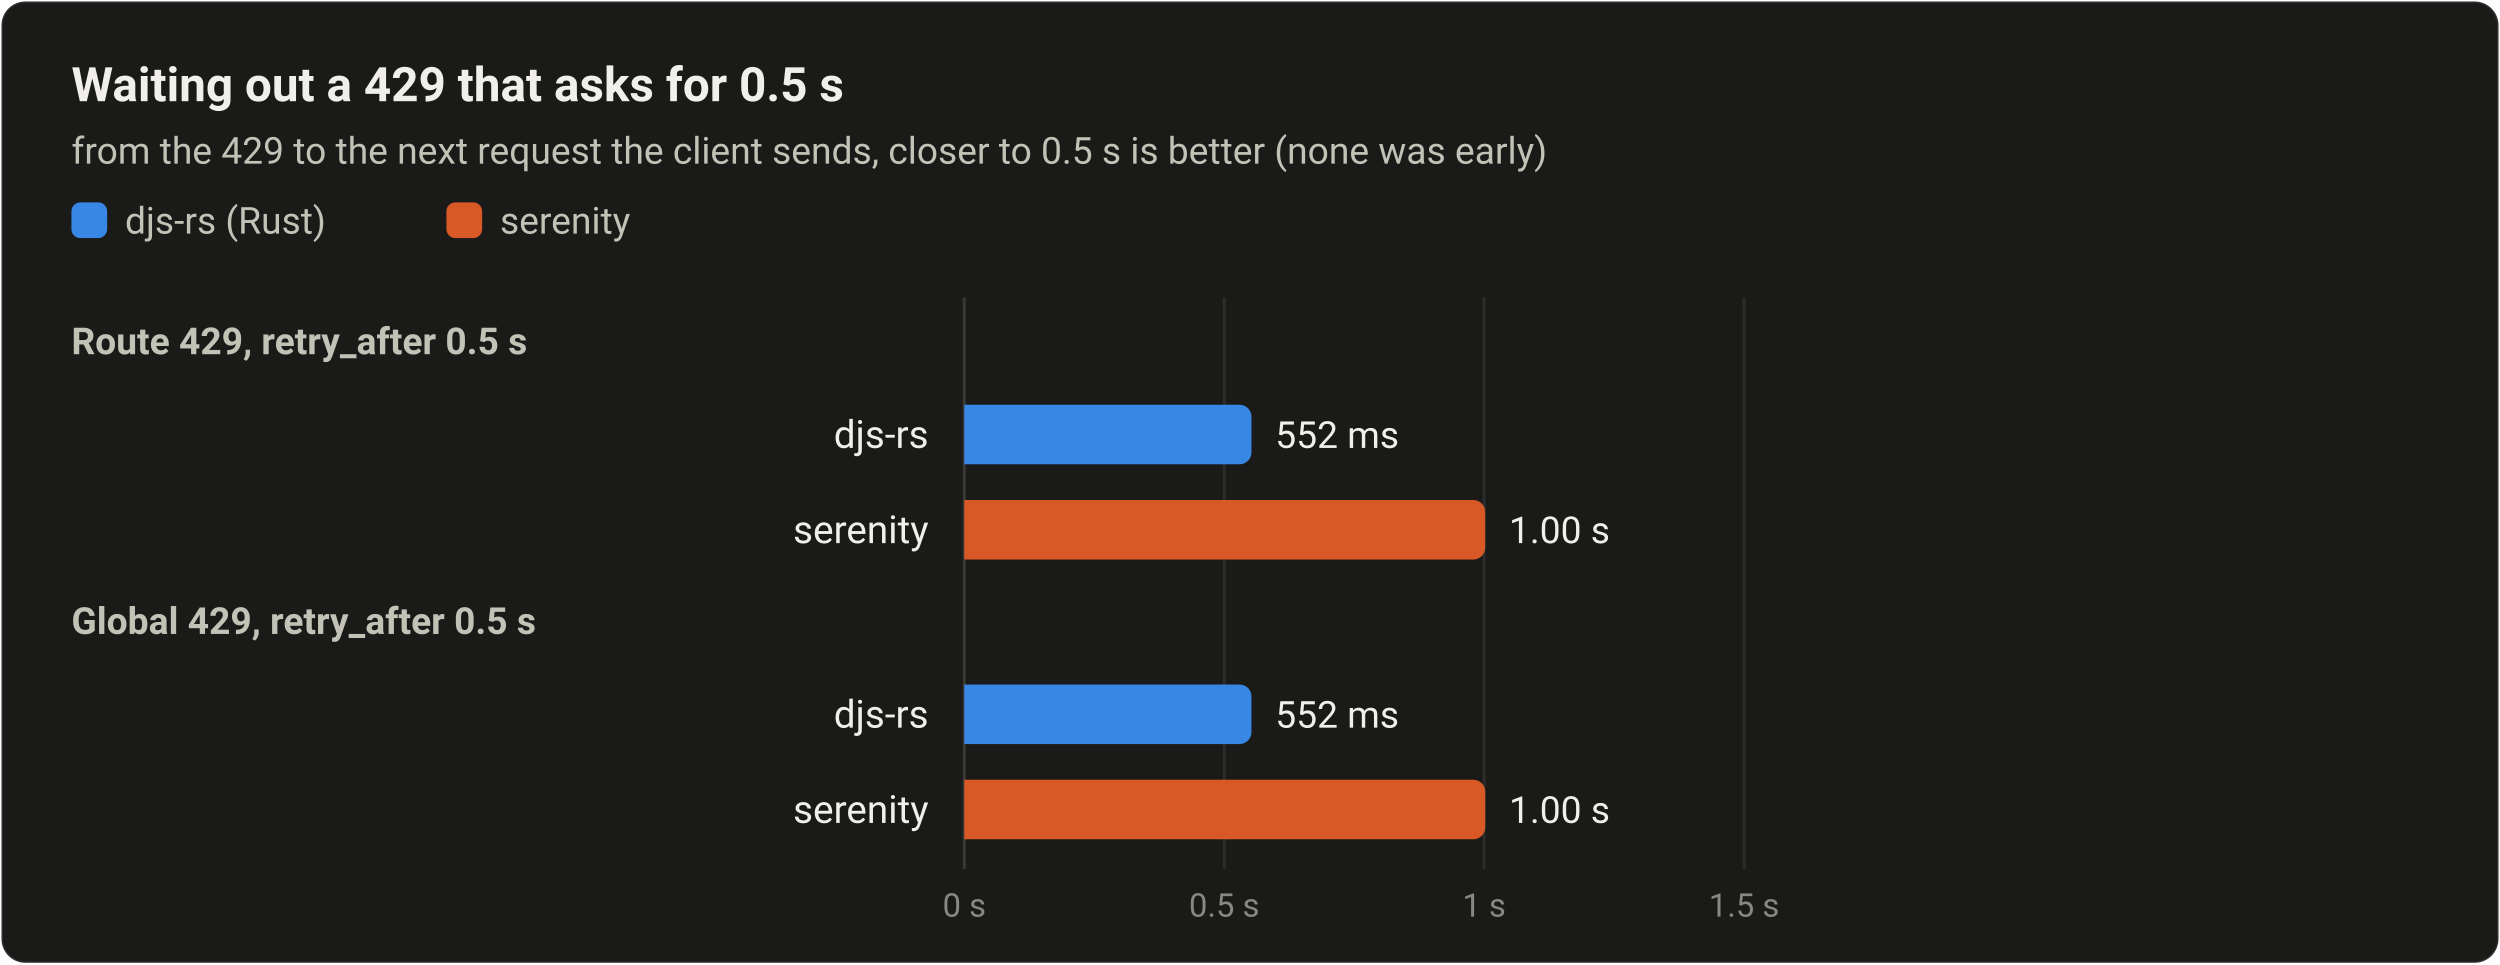
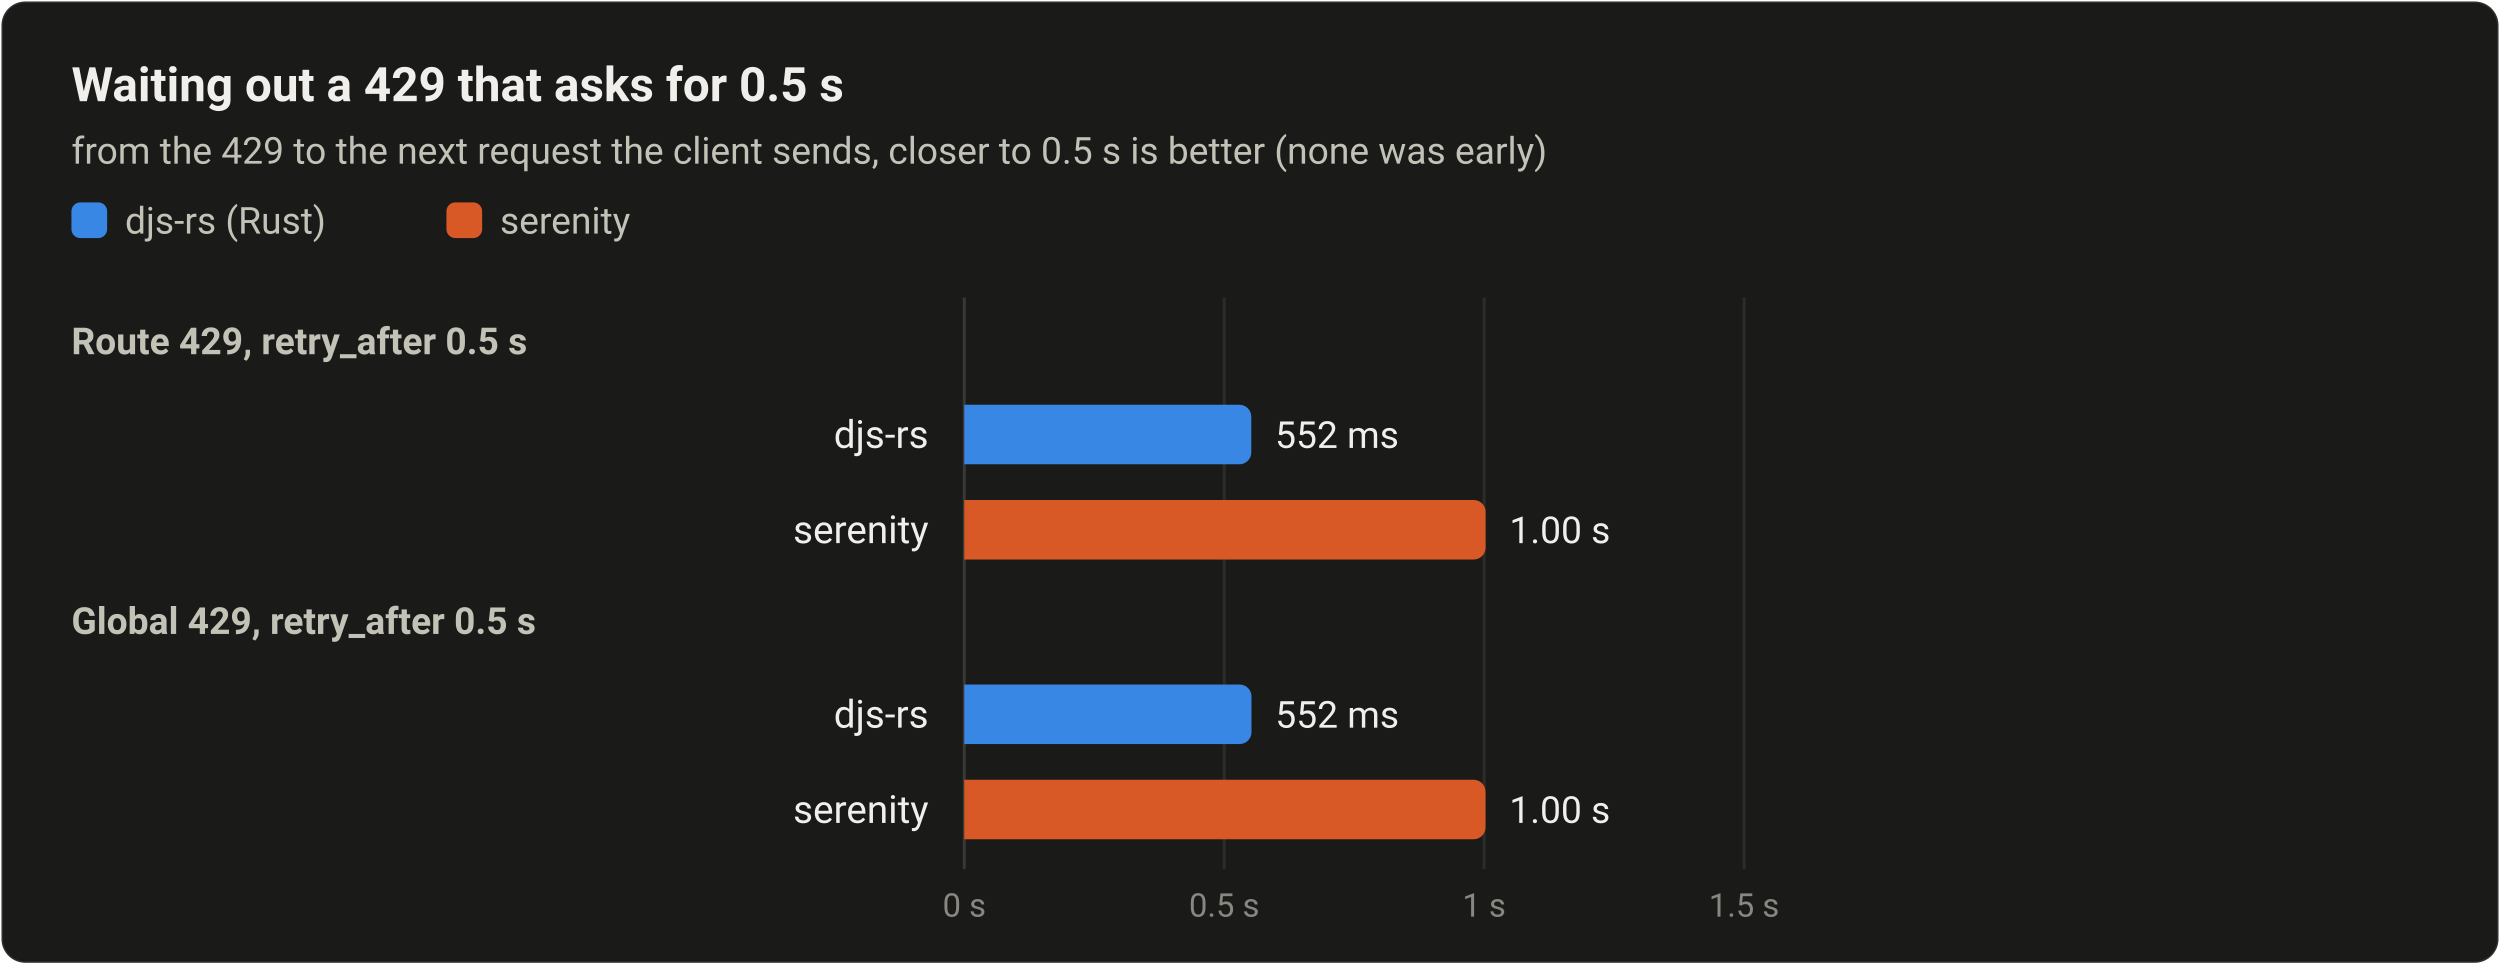
<svg xmlns="http://www.w3.org/2000/svg" width="840" height="324" viewBox="0 0 840 324" role="img" aria-labelledby="title desc" font-family="system-ui, -apple-system, &quot;Segoe UI&quot;, Roboto, sans-serif">
  <rect x="0.5" y="0.5" width="839" height="323" rx="8" fill="#1a1a19" stroke="rgba(255,255,255,0.10)" />
  <text x="24" y="34" font-size="16" font-weight="600" fill="#f0efec">Waiting out a 429 that asks for 0.5 s</text>
  <text x="24" y="55" font-size="12.5" fill="#c3c2b7">from the 429 to the next request the client sends, closer to 0.5 s is better (none was early)</text>
  <rect x="24" y="68" width="12" height="12" rx="3" fill="#3987e5" />
  <text x="42" y="78.5" font-size="12.5" fill="#c3c2b7">djs-rs (Rust)</text>
  <rect x="150" y="68" width="12" height="12" rx="3" fill="#d95926" />
  <text x="168" y="78.5" font-size="12.5" fill="#c3c2b7">serenity</text>
  <line x1="324" y1="100" x2="324" y2="292" stroke="#383835" stroke-width="1" />
  <text x="324" y="308" font-size="11" text-anchor="middle" fill="#898781" style="font-variant-numeric: tabular-nums">0 s</text>
  <line x1="411.333" y1="100" x2="411.333" y2="292" stroke="#2c2c2a" stroke-width="1" />
  <text x="411.333" y="308" font-size="11" text-anchor="middle" fill="#898781" style="font-variant-numeric: tabular-nums">0.5 s</text>
  <line x1="498.667" y1="100" x2="498.667" y2="292" stroke="#2c2c2a" stroke-width="1" />
  <text x="498.667" y="308" font-size="11" text-anchor="middle" fill="#898781" style="font-variant-numeric: tabular-nums">1 s</text>
  <line x1="586" y1="100" x2="586" y2="292" stroke="#2c2c2a" stroke-width="1" />
  <text x="586" y="308" font-size="11" text-anchor="middle" fill="#898781" style="font-variant-numeric: tabular-nums">1.5 s</text>
  <text x="24" y="119" font-size="12.5" font-weight="600" fill="#c3c2b7">Route 429, retry_after 0.5 s</text>
  <text x="312" y="150.5" font-size="13" text-anchor="end" fill="#f0efec">djs-rs</text>
-   <path d="M324,136H416.492A4,4 0 0 1 420.492,140V152A4,4 0 0 1 416.492,156H324Z" fill="#3987e5" />
-   <text x="428.492" y="150.5" font-size="12.5" fill="#f0efec" style="font-variant-numeric: tabular-nums">552 ms</text>
+   <path d="M324,136H416.436A4,4 0 0 1 420.436,140V152A4,4 0 0 1 416.436,156H324Z" fill="#3987e5" />
+   <text x="428.436" y="150.5" font-size="12.5" fill="#f0efec" style="font-variant-numeric: tabular-nums">552 ms</text>
  <text x="312" y="182.5" font-size="13" text-anchor="end" fill="#f0efec">serenity</text>
-   <path d="M324,168H495.021A4,4 0 0 1 499.021,172V184A4,4 0 0 1 495.021,188H324Z" fill="#d95926" />
-   <text x="507.021" y="182.5" font-size="12.5" fill="#f0efec" style="font-variant-numeric: tabular-nums">1.00 s</text>
+   <path d="M324,168H495.159A4,4 0 0 1 499.159,172V184A4,4 0 0 1 495.159,188H324Z" fill="#d95926" />
+   <text x="507.159" y="182.5" font-size="12.5" fill="#f0efec" style="font-variant-numeric: tabular-nums">1.00 s</text>
  <text x="24" y="213" font-size="12.5" font-weight="600" fill="#c3c2b7">Global 429, retry_after 0.5 s</text>
  <text x="312" y="244.5" font-size="13" text-anchor="end" fill="#f0efec">djs-rs</text>
-   <path d="M324,230H416.49A4,4 0 0 1 420.49,234V246A4,4 0 0 1 416.49,250H324Z" fill="#3987e5" />
-   <text x="428.49" y="244.5" font-size="12.5" fill="#f0efec" style="font-variant-numeric: tabular-nums">552 ms</text>
+   <path d="M324,230H416.503A4,4 0 0 1 420.503,234V246A4,4 0 0 1 416.503,250H324Z" fill="#3987e5" />
+   <text x="428.503" y="244.5" font-size="12.5" fill="#f0efec" style="font-variant-numeric: tabular-nums">552 ms</text>
  <text x="312" y="276.5" font-size="13" text-anchor="end" fill="#f0efec">serenity</text>
-   <path d="M324,262H495.034A4,4 0 0 1 499.034,266V278A4,4 0 0 1 495.034,282H324Z" fill="#d95926" />
-   <text x="507.034" y="276.5" font-size="12.5" fill="#f0efec" style="font-variant-numeric: tabular-nums">1.00 s</text>
+   <path d="M324,262H495.129A4,4 0 0 1 499.129,266V278A4,4 0 0 1 495.129,282H324Z" fill="#d95926" />
+   <text x="507.129" y="276.5" font-size="12.5" fill="#f0efec" style="font-variant-numeric: tabular-nums">1.00 s</text>
</svg>
